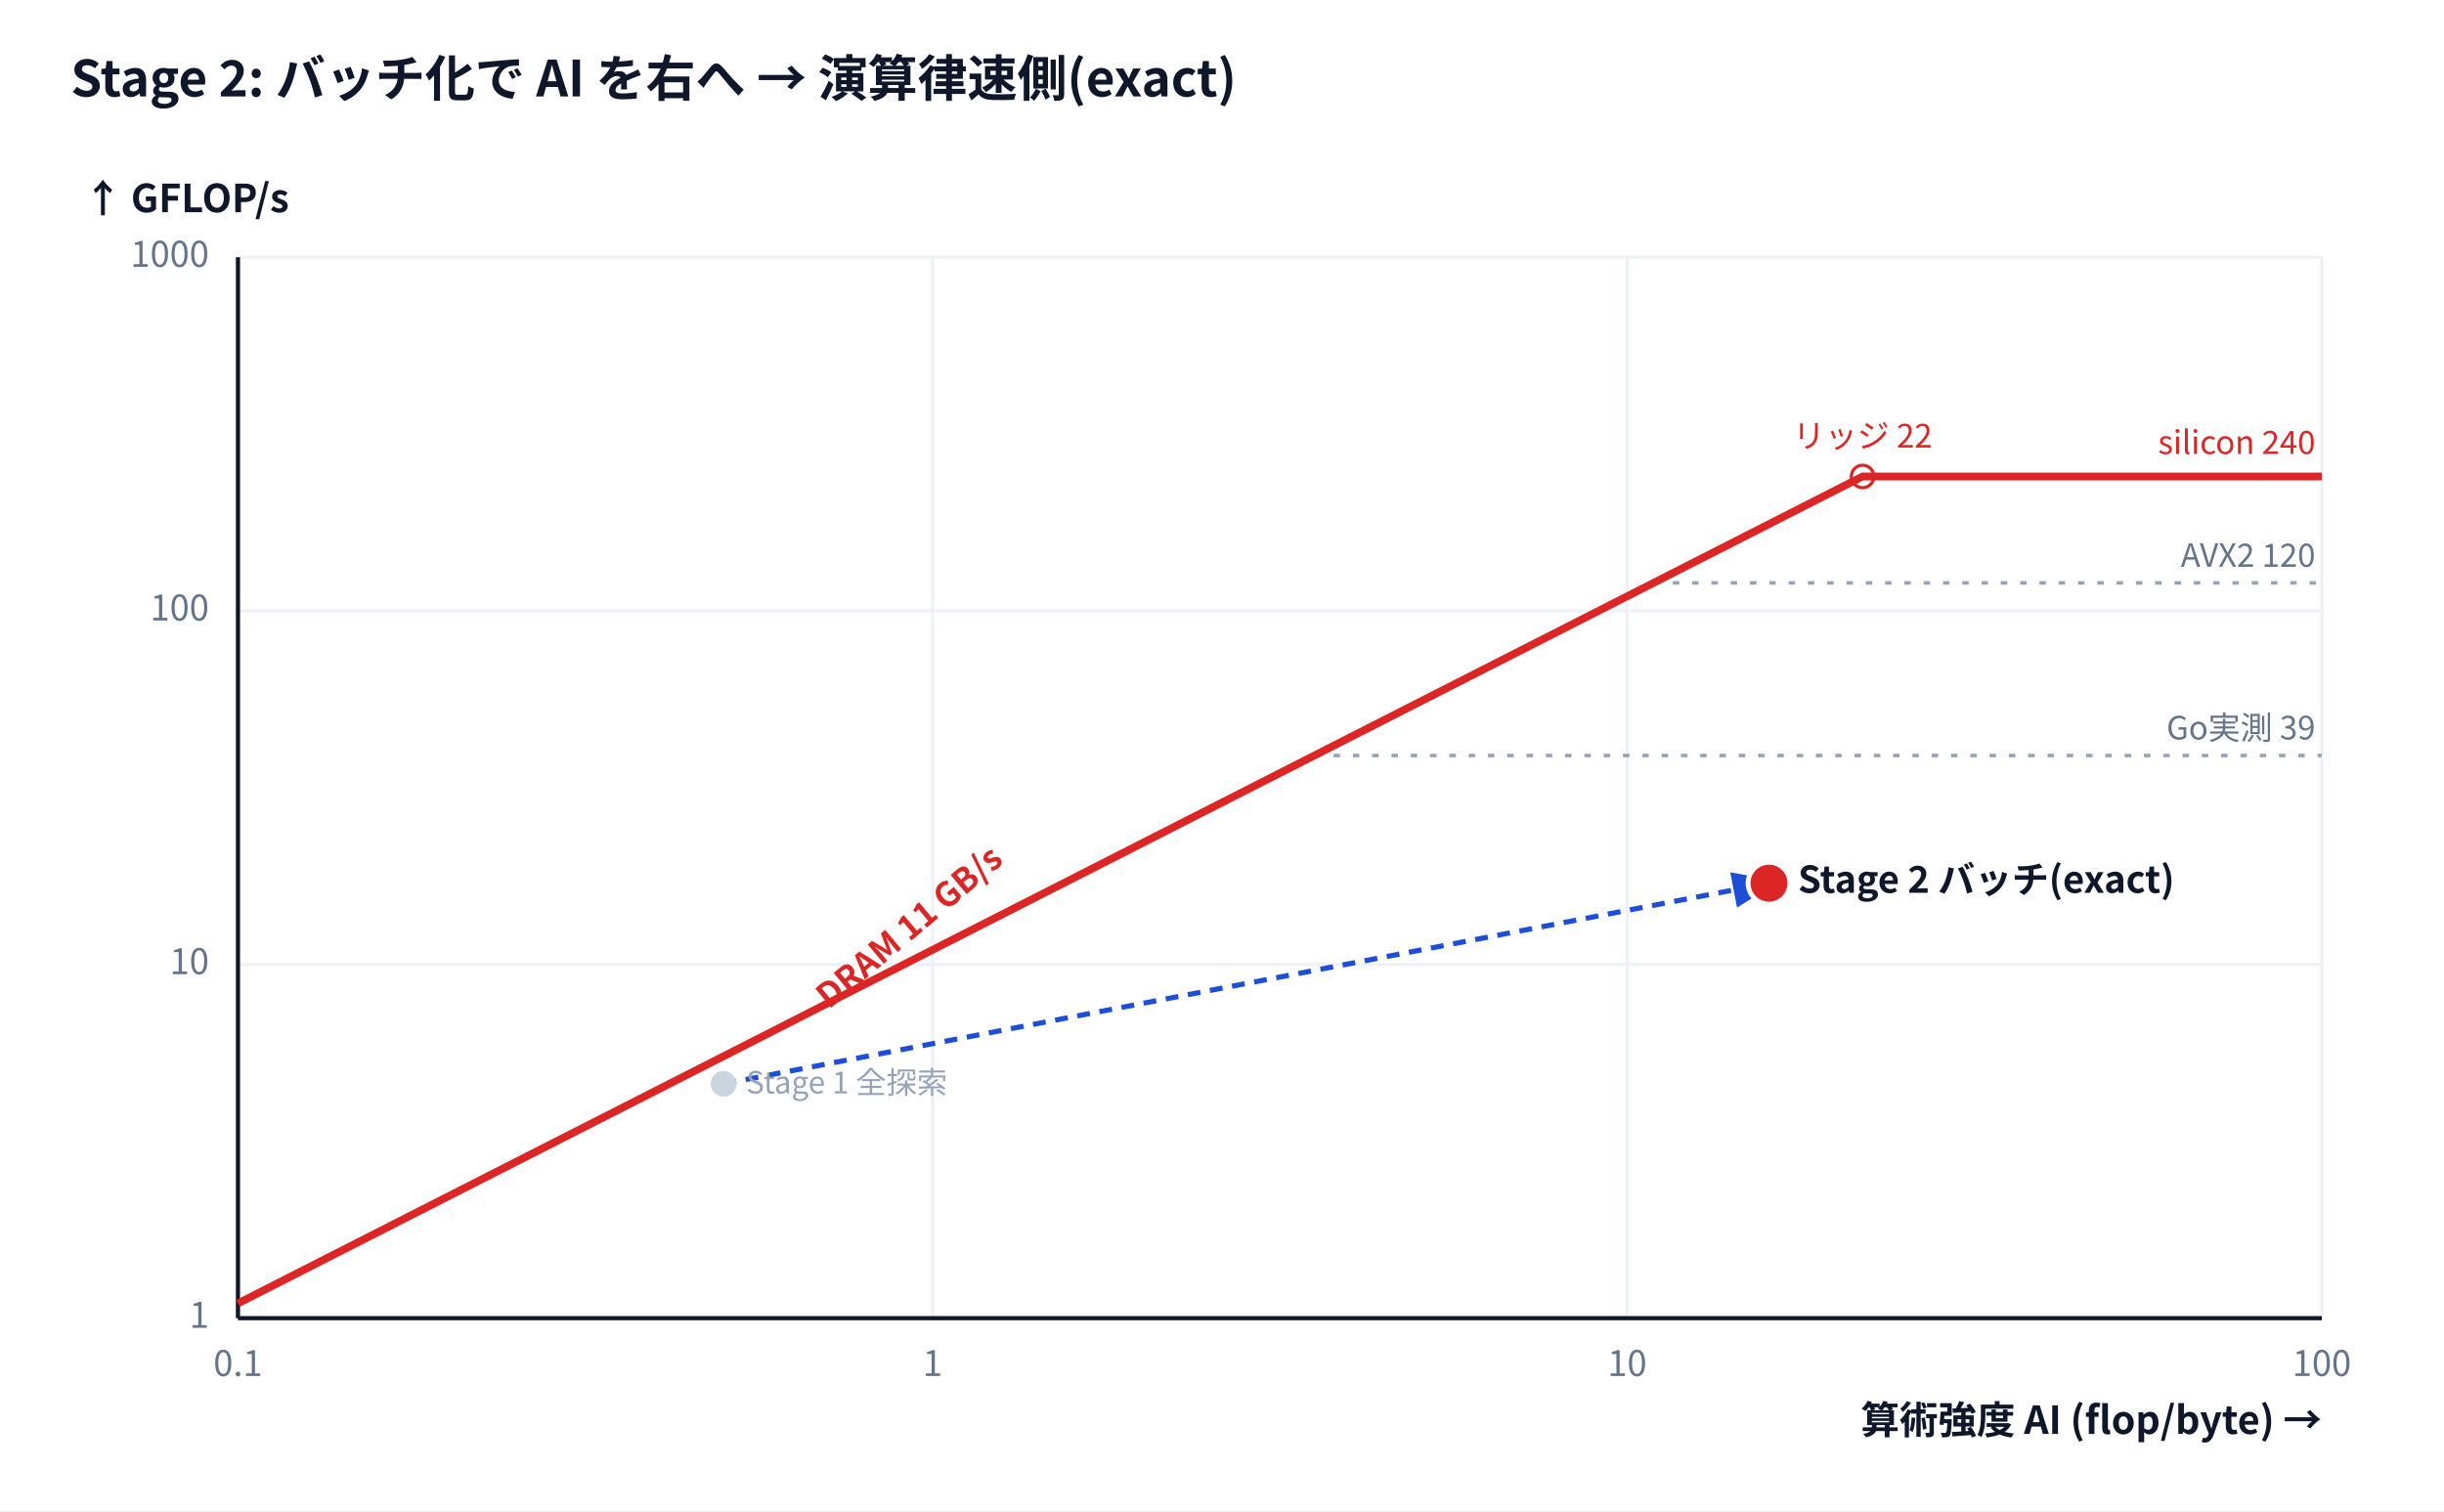
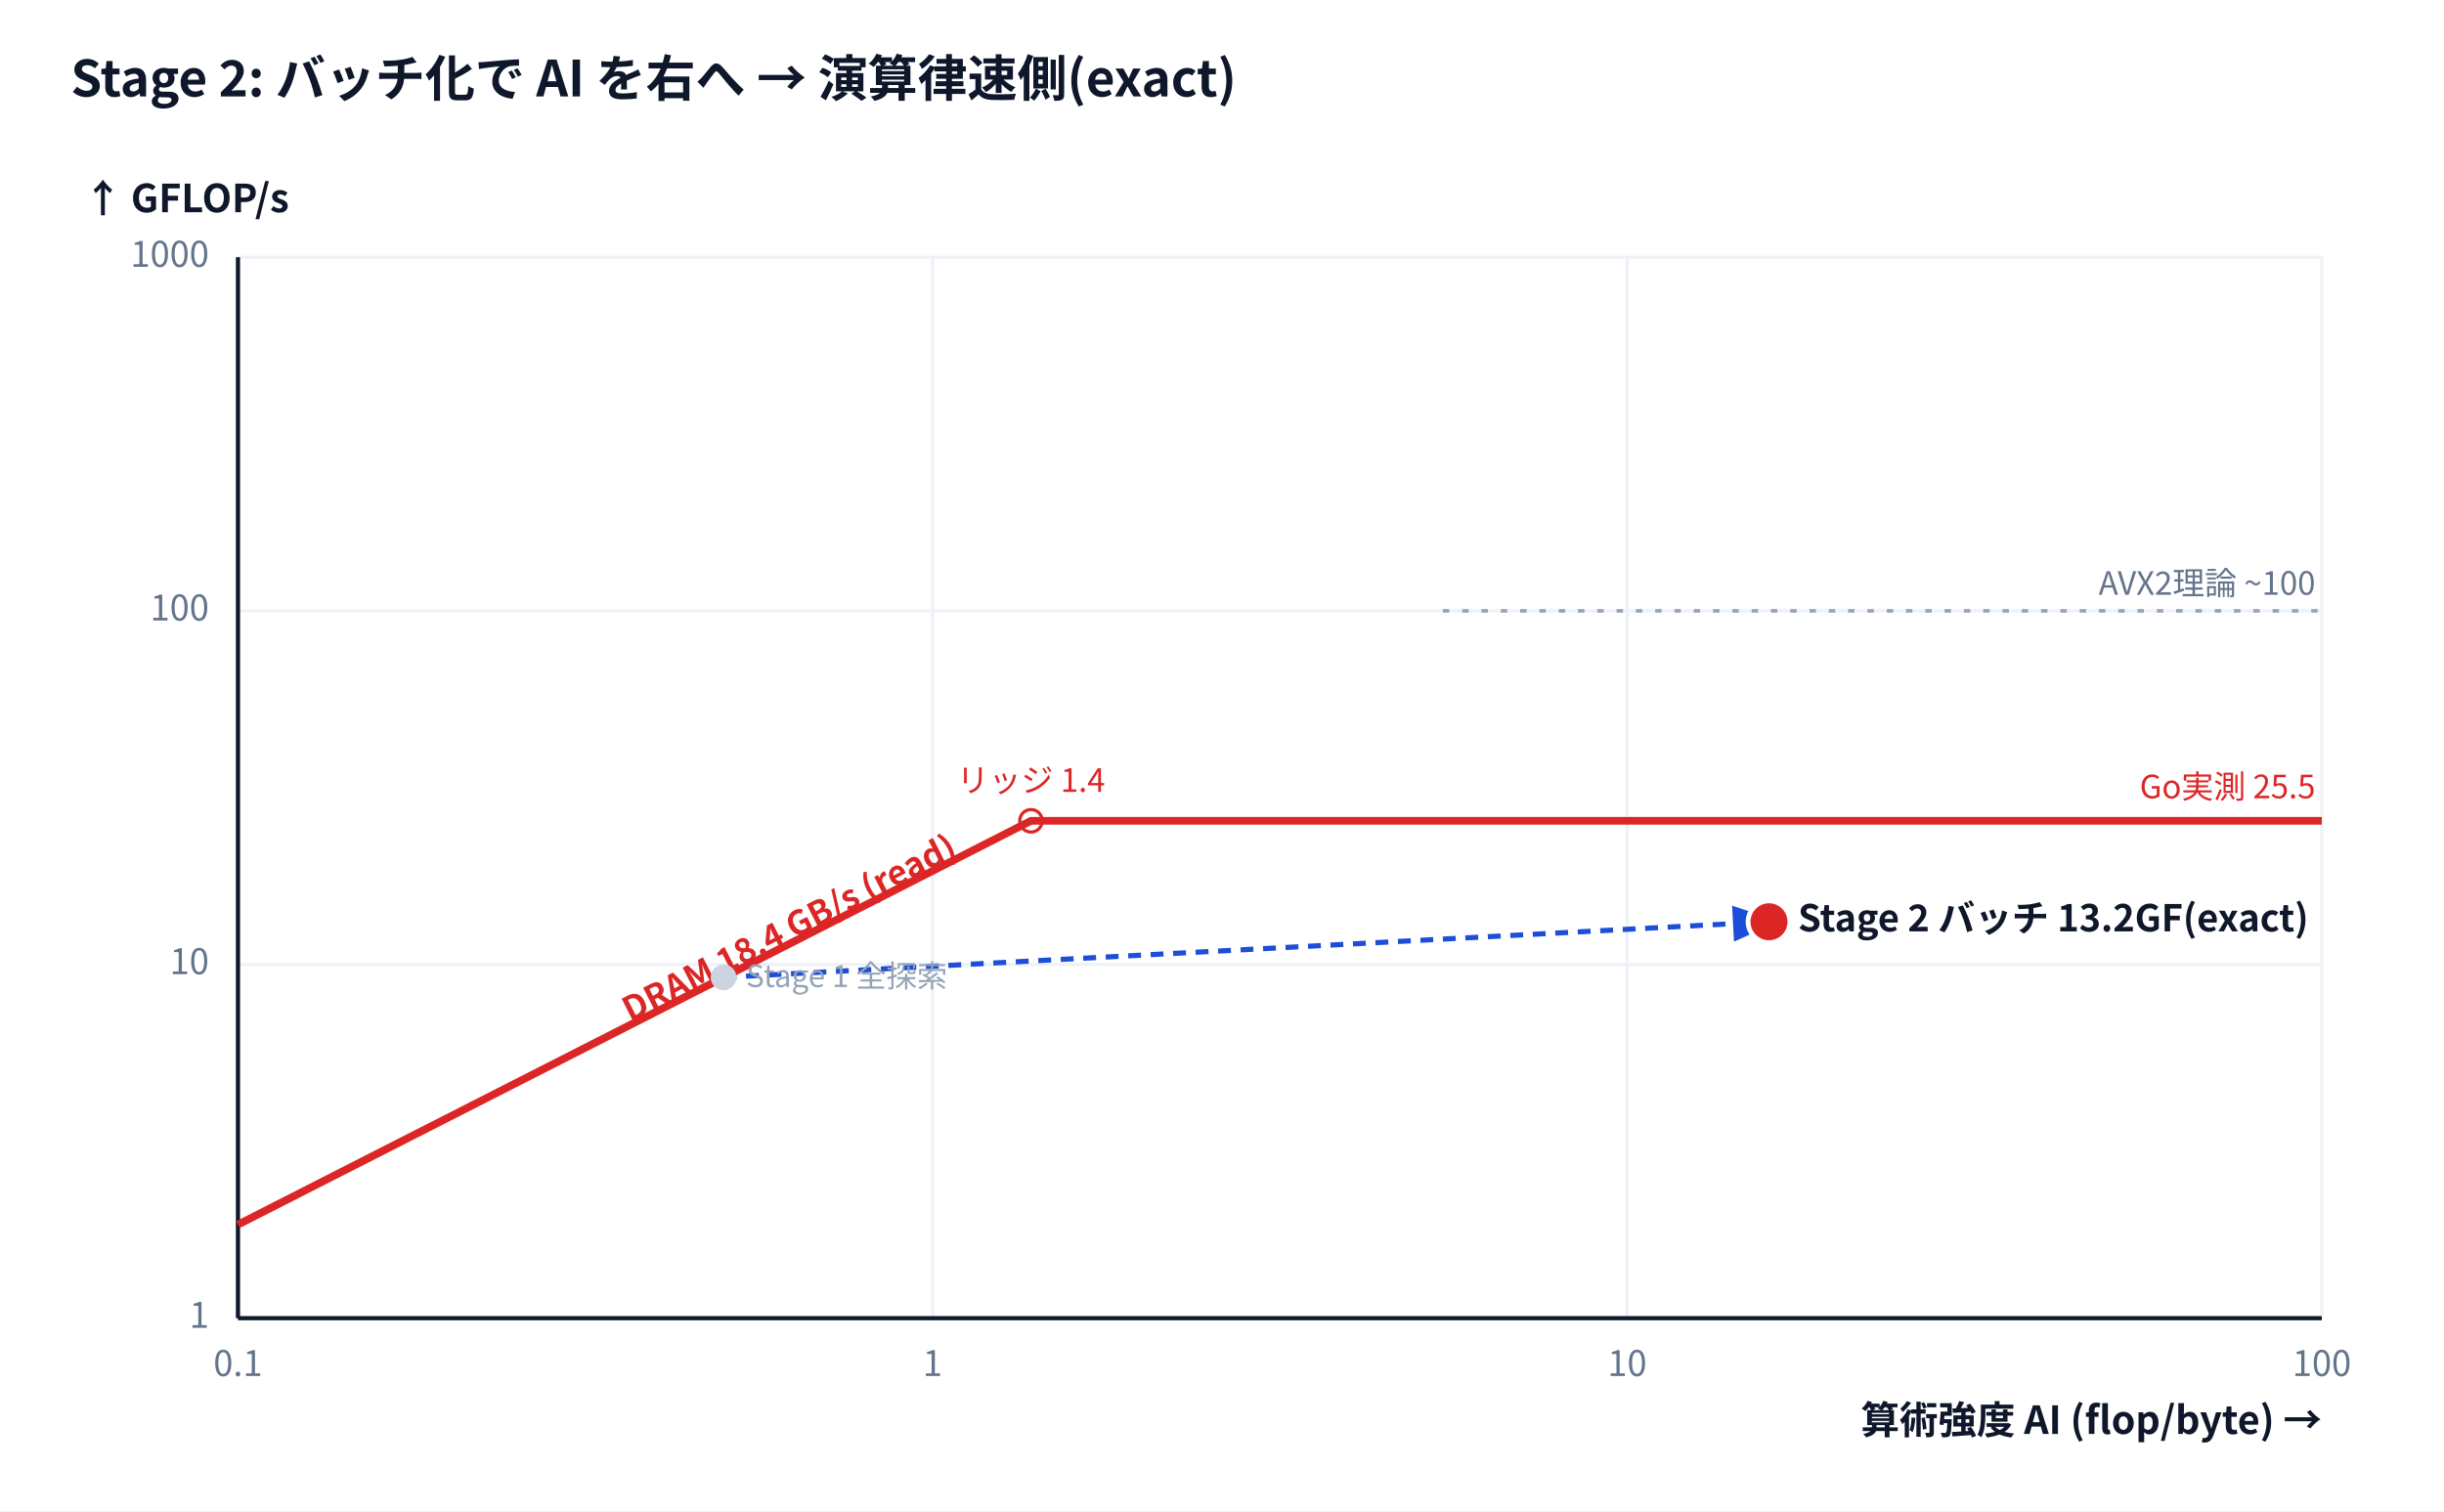
<svg xmlns="http://www.w3.org/2000/svg" viewBox="0 0 760 470" font-family="'Hiragino Sans','Noto Sans CJK JP',sans-serif">
  <defs>
    <marker id="mv" markerWidth="9" markerHeight="7" refX="7" refY="3.5" orient="auto">
      <polygon points="0 0,9 3.5,0 7" fill="#1d4ed8" />
    </marker>
  </defs>
  <style>.t{fill:#0f172a}.m{fill:#64748b}</style>
  <rect width="760" height="470" fill="#ffffff" />
  <text x="22" y="30" font-size="15.5" font-weight="700" class="t">Stage 2: バッチ化で AI を右へ → 演算律速側(exact)</text>
  <text x="26" y="66" font-size="12" font-weight="600" class="t">↑ GFLOP/s</text>
  <line x1="74.0" y1="80" x2="74.0" y2="410" stroke="#eef2f7" />
  <text x="74.0" y="428" font-size="11" class="m" text-anchor="middle">0.1</text>
  <line x1="290.0" y1="80" x2="290.0" y2="410" stroke="#eef2f7" />
  <text x="290.0" y="428" font-size="11" class="m" text-anchor="middle">1</text>
  <line x1="506.0" y1="80" x2="506.0" y2="410" stroke="#eef2f7" />
  <text x="506.0" y="428" font-size="11" class="m" text-anchor="middle">10</text>
  <line x1="722.0" y1="80" x2="722.0" y2="410" stroke="#eef2f7" />
  <text x="722.0" y="428" font-size="11" class="m" text-anchor="middle">100</text>
  <line x1="74" y1="410.0" x2="722" y2="410.0" stroke="#eef2f7" />
  <text x="65" y="413.0" font-size="11" class="m" text-anchor="end">1</text>
  <line x1="74" y1="300.0" x2="722" y2="300.0" stroke="#eef2f7" />
  <text x="65" y="303.0" font-size="11" class="m" text-anchor="end">10</text>
  <line x1="74" y1="190.0" x2="722" y2="190.0" stroke="#eef2f7" />
  <text x="65" y="193.0" font-size="11" class="m" text-anchor="end">100</text>
  <line x1="74" y1="80.0" x2="722" y2="80.0" stroke="#eef2f7" />
  <text x="65" y="83.0" font-size="11" class="m" text-anchor="end">1000</text>
  <line x1="74" y1="410" x2="722" y2="410" stroke="#0f172a" stroke-width="1.3" />
  <line x1="74" y1="80" x2="74" y2="410" stroke="#0f172a" stroke-width="1.3" />
  <text x="722" y="446" font-size="12" font-weight="600" class="t" text-anchor="end">算術強度 AI (flop/byte) →</text>
-   <line x1="408.7" y1="235.0" x2="722.0" y2="235.0" stroke="#94a3b8" stroke-width="1.1" stroke-dasharray="2 4" />
-   <text x="720.0" y="230.0" font-size="10" fill="#64748b" text-anchor="end">Go実測 39</text>
-   <line x1="514.2" y1="181.3" x2="722.0" y2="181.3" stroke="#94a3b8" stroke-width="1.1" stroke-dasharray="2 4" />
-   <text x="720.0" y="176.3" font-size="10" fill="#64748b" text-anchor="end">AVX2 120</text>
-   <path d="M 74.0 405.4 L 579.2 148.2 L 722.0 148.2" stroke="#dc2626" stroke-width="2.4" fill="none" />
-   <text x="256.5" y="314.5" font-size="10.5" fill="#dc2626" font-weight="600" transform="rotate(-40 256.5 312.5)">DRAM 11 GB/s</text>
-   <text x="720.0" y="141.2" font-size="10" fill="#dc2626" text-anchor="end">silicon 240</text>
-   <circle cx="579.2" cy="148.2" r="3.5" fill="none" stroke="#dc2626" />
-   <text x="579.2" y="139.2" font-size="10" fill="#dc2626" text-anchor="middle">リッジ 22</text>
-   <line x1="225.0" y1="337.1" x2="550.1" y2="274.7" stroke="#1d4ed8" stroke-width="1.6" stroke-dasharray="4 3" marker-end="url(#mv)" />
-   <circle cx="225.0" cy="337.1" r="4" fill="#cbd5e1" />
-   <text x="232.0" y="340.1" font-size="9.5" fill="#94a3b8">Stage 1 全探索</text>
-   <circle cx="550.1" cy="274.7" r="6.5" fill="#dc2626" stroke="#fff" stroke-width="1.5" />
-   <text x="559.1" y="277.7" font-size="11.5" font-weight="700" class="t">Stage 2 バッチ(exact)</text>
+   <line x1="448.7" y1="190.0" x2="722.0" y2="190.0" stroke="#94a3b8" stroke-width="1.1" stroke-dasharray="2 4" />
+   <text x="720.0" y="185.0" font-size="10" fill="#64748b" text-anchor="end">AVX2理論 ~100</text>
+   <path d="M 74.0 380.9 L 320.6 255.3 L 722.0 255.3" stroke="#dc2626" stroke-width="2.4" fill="none" />
+   <text x="196.0" y="318.0" font-size="10.5" fill="#dc2626" font-weight="600" transform="rotate(-27 196 318)">DRAM 18.4 GB/s (read)</text>
+   <text x="720.0" y="248.3" font-size="10" fill="#dc2626" text-anchor="end">Go実測 25.5</text>
+   <circle cx="320.6" cy="255.3" r="3.5" fill="none" stroke="#dc2626" />
+   <text x="320.6" y="246.3" font-size="10" fill="#dc2626" text-anchor="middle">リッジ 1.4</text>
+   <line x1="225.0" y1="304.0" x2="550.1" y2="286.7" stroke="#1d4ed8" stroke-width="1.6" stroke-dasharray="4 3" marker-end="url(#mv)" />
+   <circle cx="225.0" cy="304.0" r="4" fill="#cbd5e1" />
+   <text x="232.0" y="307.0" font-size="9.5" fill="#94a3b8">Stage 1 全探索</text>
+   <circle cx="550.1" cy="286.7" r="6.5" fill="#dc2626" stroke="#fff" stroke-width="1.5" />
+   <text x="559.1" y="289.7" font-size="11.5" font-weight="700" class="t">Stage 2 バッチ 13.2GF(exact)</text>
</svg>
